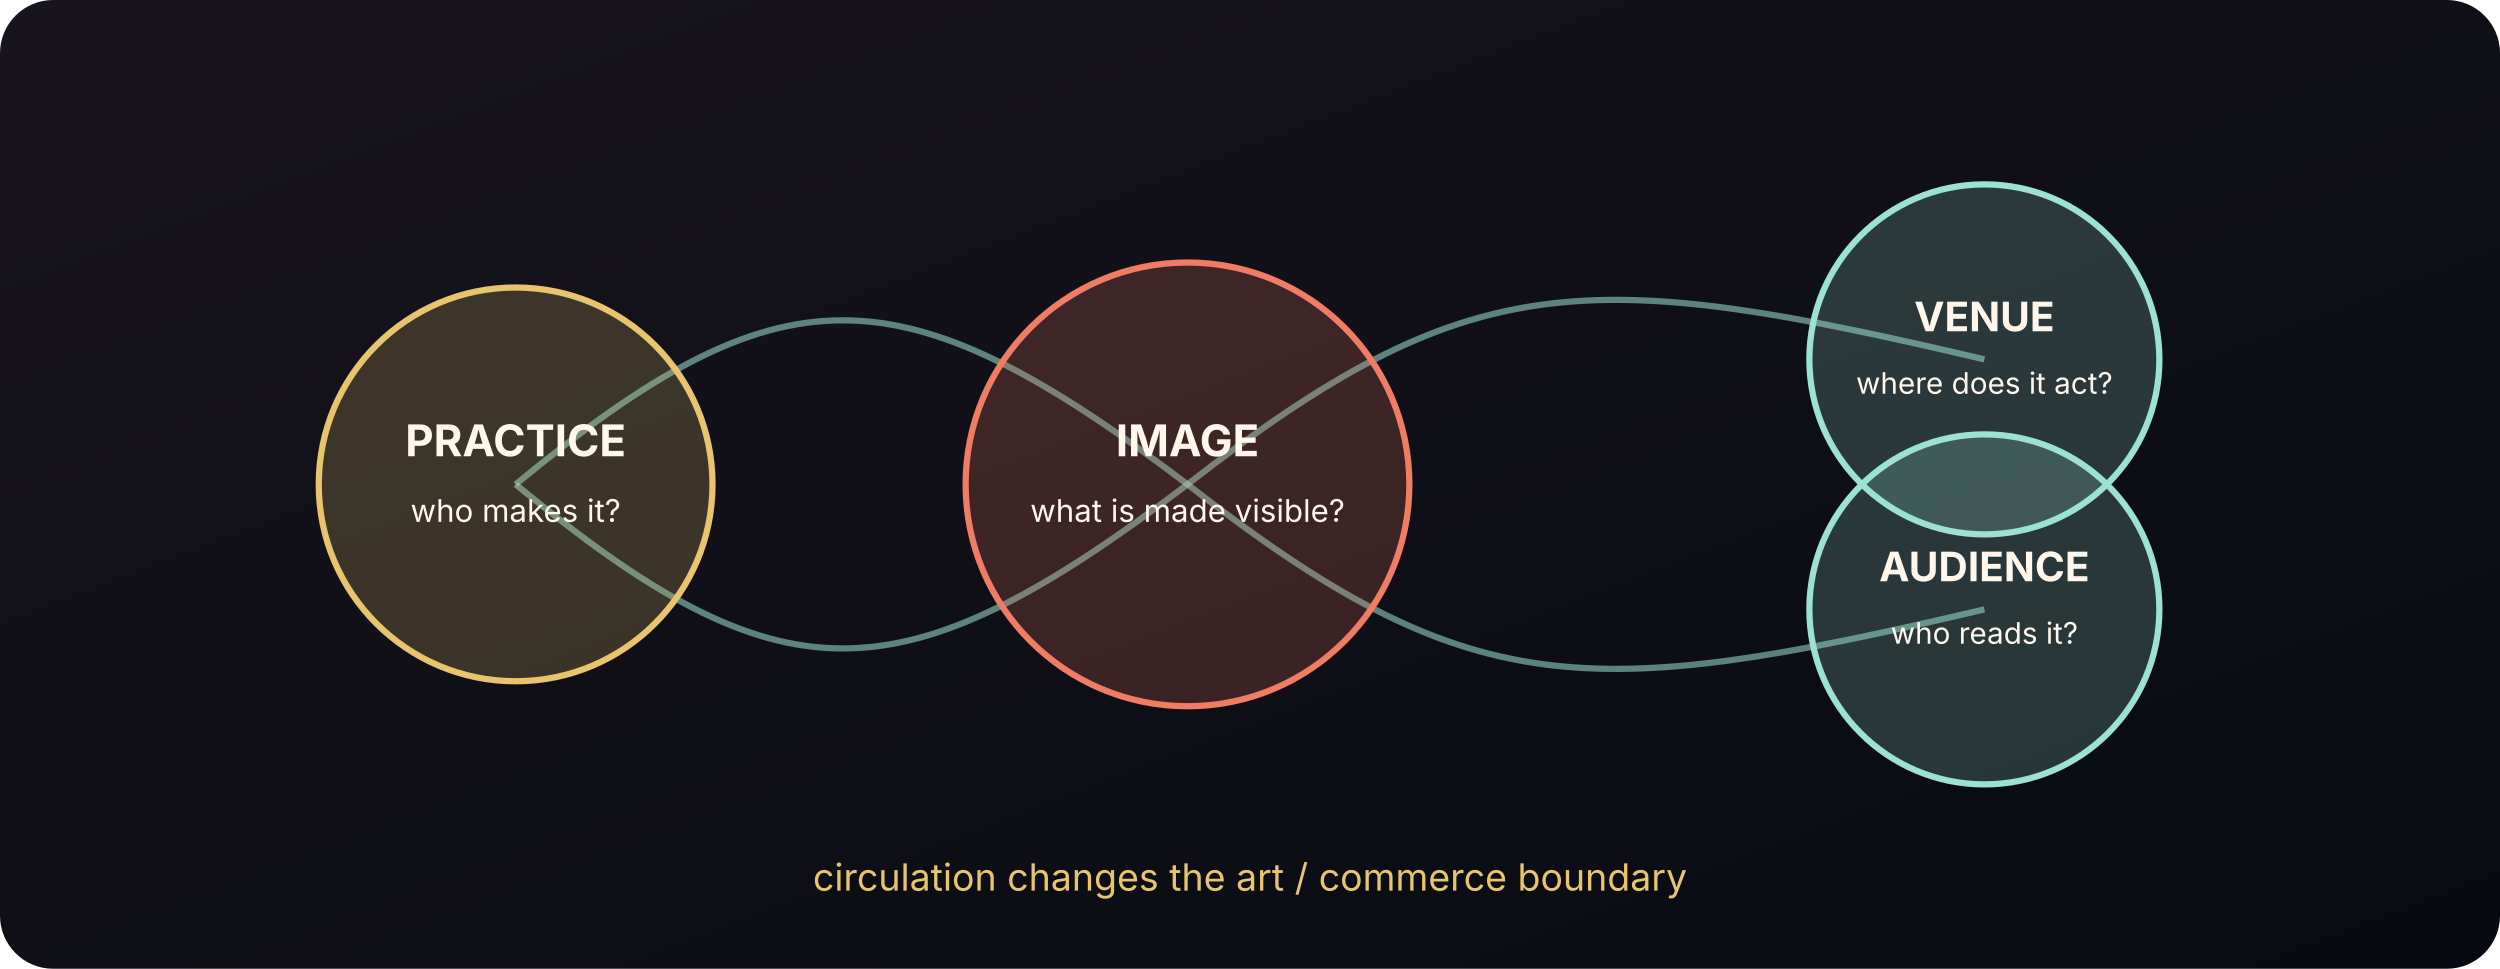
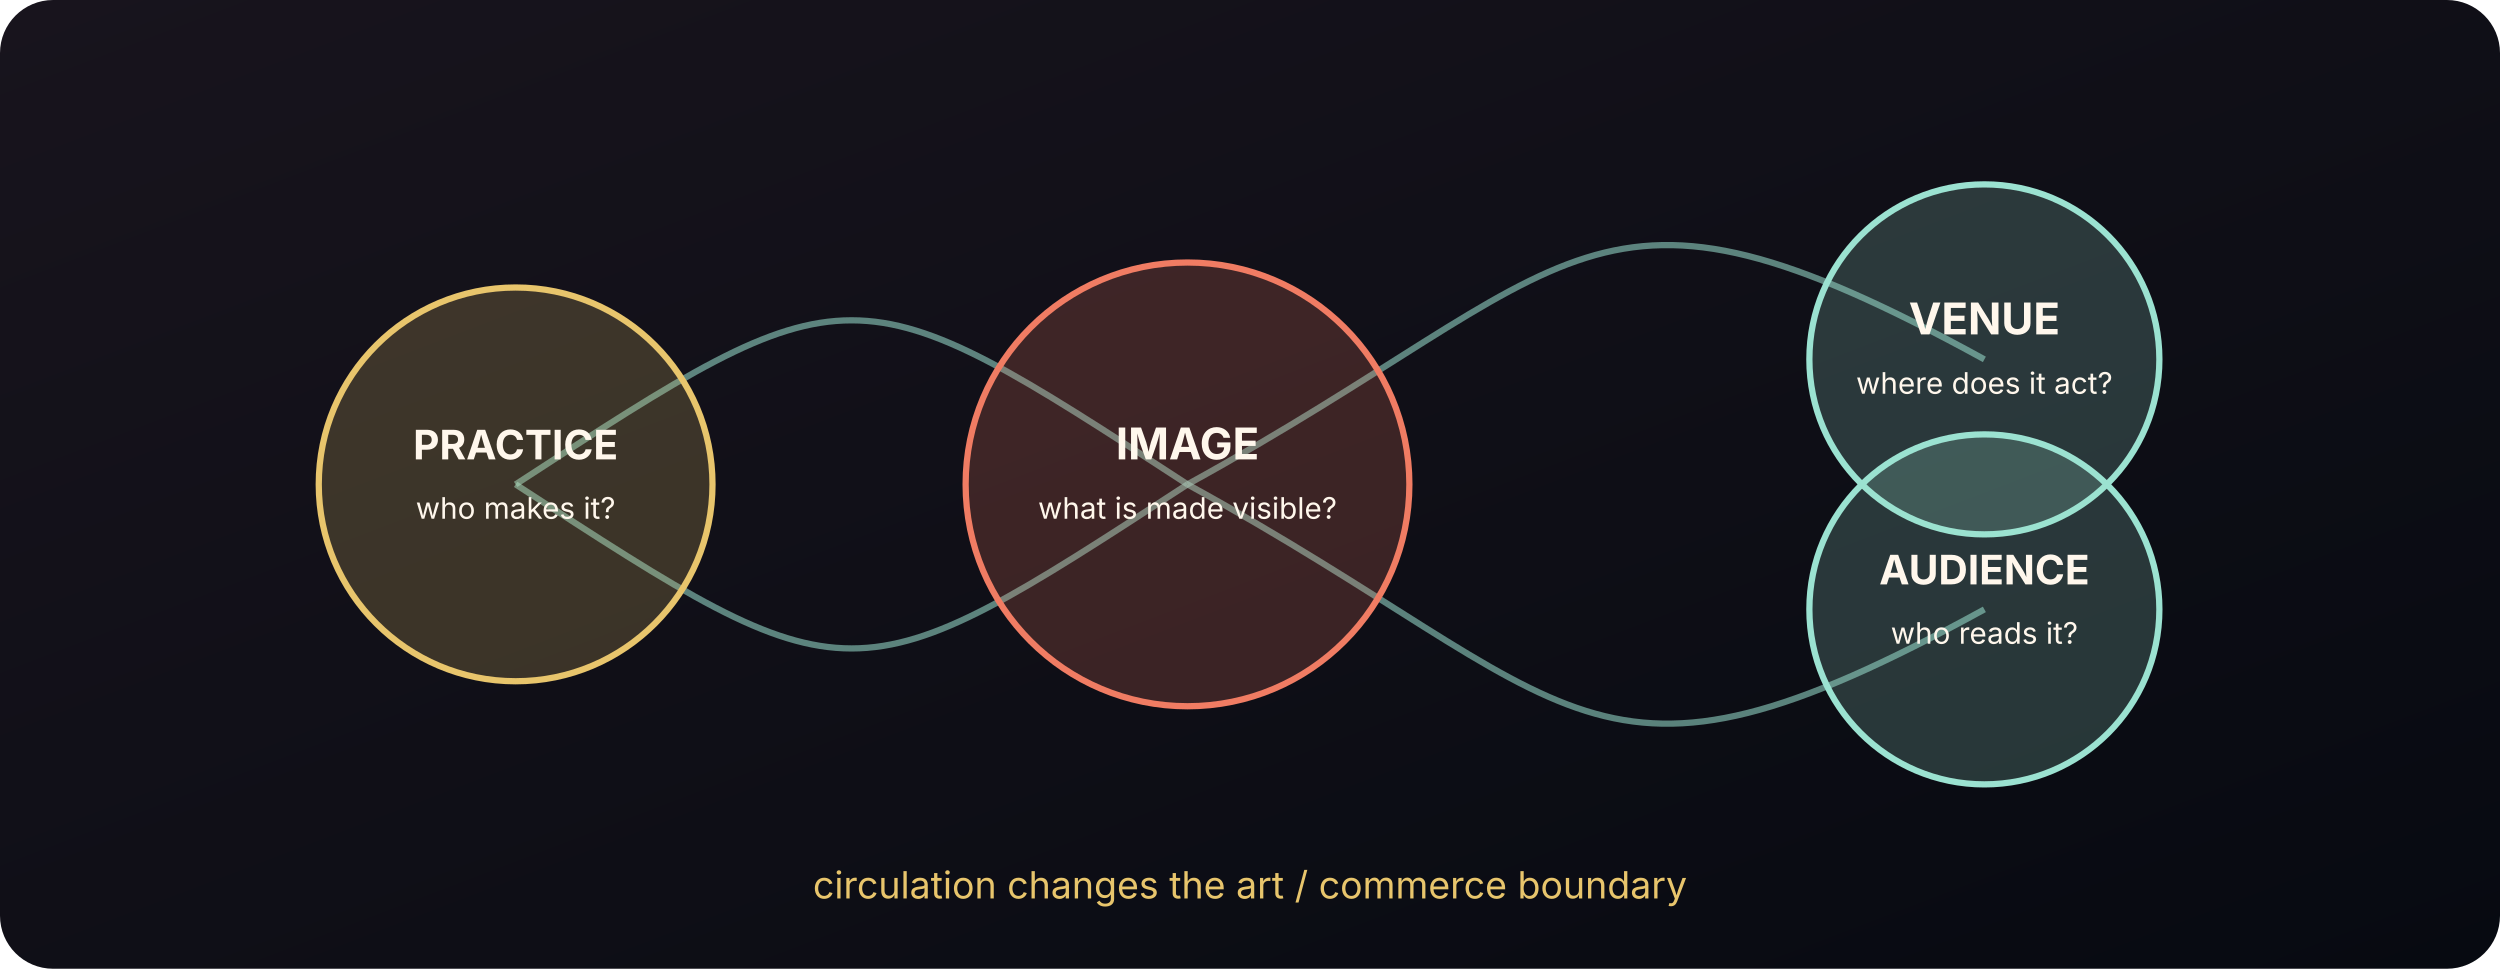
- <svg xmlns="http://www.w3.org/2000/svg" viewBox="0 0 1600 620" role="img" aria-labelledby="title desc">
+ <svg xmlns="http://www.w3.org/2000/svg" viewBox="0 0 1600 620" role="img" aria-labelledby="title-i-1-imagenes-digitales-semantic desc-i-1-imagenes-digitales-semantic">
  <defs>
-     <linearGradient id="bg" x1="0" y1="0" x2="1" y2="1">
-       <stop stop-color="#18141D" />
+     <linearGradient id="semantic-ground-i-1-imagenes-digitales" x1="0" y1="0" x2="1" y2="1">
+       <stop offset="0" stop-color="#18141D" />
      <stop offset="1" stop-color="#070A11" />
    </linearGradient>
  </defs>
-   <rect width="1600" height="620" rx="34" fill="url(#bg)" />
-   <g fill="none" stroke="#9BE2D1" stroke-width="4" stroke-opacity=".55">
-     <path d="M330 310 C500 170 575 170 760 310" />
-     <path d="M760 310 C940 170 1015 170 1270 230" />
-     <path d="M760 310 C940 450 1015 450 1270 390" />
-     <path d="M330 310 C500 450 575 450 760 310" />
+   <rect width="1600" height="620" rx="34" fill="url(#semantic-ground-i-1-imagenes-digitales)" />
+   <g fill="none">
+     <path d="M330 310 C545 170 545 170 760 310" fill="none" stroke="#9BE2D1" stroke-width="4" stroke-opacity=".55" />
+     <path d="M760 310 C1015 170 1015 90 1270 230" fill="none" stroke="#9BE2D1" stroke-width="4" stroke-opacity=".55" />
+     <path d="M760 310 C1015 450 1015 530 1270 390" fill="none" stroke="#9BE2D1" stroke-width="4" stroke-opacity=".55" />
+     <path d="M330 310 C545 450 545 450 760 310" fill="none" stroke="#9BE2D1" stroke-width="4" stroke-opacity=".55" />
  </g>
-   <g font-family="Inter,Arial,sans-serif" text-anchor="middle">
+   <g font-family="Inter,Arial,sans-serif">
    <g transform="translate(330 310)">
      <circle r="126" fill="#E8C56C" fill-opacity=".2" stroke="#E8C56C" stroke-width="4" />
-       <text y="-18" fill="#FFF7EC" font-size="28" font-weight="700">PRACTICE</text>
-       <text y="24" fill="#FFF7EC" font-size="20">who makes it?</text>
+       <text y="-16" text-anchor="middle" fill="#FFF7EC" font-family="Inter,Arial,sans-serif" font-size="26" font-weight="700">PRACTICE</text>
+       <text y="22" text-anchor="middle" fill="#FFF7EC" font-family="Inter,Arial,sans-serif" font-size="19">who makes it?</text>
    </g>
    <g transform="translate(760 310)">
      <circle r="142" fill="#F07C63" fill-opacity=".2" stroke="#F07C63" stroke-width="4" />
-       <text y="-18" fill="#FFF7EC" font-size="28" font-weight="700">IMAGE</text>
-       <text y="24" fill="#FFF7EC" font-size="20">what is made visible?</text>
+       <text y="-16" text-anchor="middle" fill="#FFF7EC" font-family="Inter,Arial,sans-serif" font-size="28" font-weight="700">IMAGE</text>
+       <text y="22" text-anchor="middle" fill="#FFF7EC" font-family="Inter,Arial,sans-serif" font-size="19">what is made visible?</text>
    </g>
    <g transform="translate(1270 230)">
      <circle r="112" fill="#9BE2D1" fill-opacity=".2" stroke="#9BE2D1" stroke-width="4" />
-       <text y="-18" fill="#FFF7EC" font-size="26" font-weight="700">VENUE</text>
-       <text y="22" fill="#FFF7EC" font-size="19">where does it act?</text>
+       <text y="-16" text-anchor="middle" fill="#FFF7EC" font-family="Inter,Arial,sans-serif" font-size="28" font-weight="700">VENUE</text>
+       <text y="22" text-anchor="middle" fill="#FFF7EC" font-family="Inter,Arial,sans-serif" font-size="19">where does it act?</text>
    </g>
    <g transform="translate(1270 390)">
      <circle r="112" fill="#9BE2D1" fill-opacity=".2" stroke="#9BE2D1" stroke-width="4" />
-       <text y="-18" fill="#FFF7EC" font-size="26" font-weight="700">AUDIENCE</text>
-       <text y="22" fill="#FFF7EC" font-size="19">who reads it?</text>
+       <text y="-16" text-anchor="middle" fill="#FFF7EC" font-family="Inter,Arial,sans-serif" font-size="26" font-weight="700">AUDIENCE</text>
+       <text y="22" text-anchor="middle" fill="#FFF7EC" font-family="Inter,Arial,sans-serif" font-size="19">who reads it?</text>
    </g>
-     <text x="800" y="570" fill="#E8C56C" font-size="24">circulation changes the art / commerce boundary</text>
+     <text x="800" y="575" text-anchor="middle" fill="#E8C56C" font-size="24">circulation changes the art / commerce boundary</text>
  </g>
</svg>
